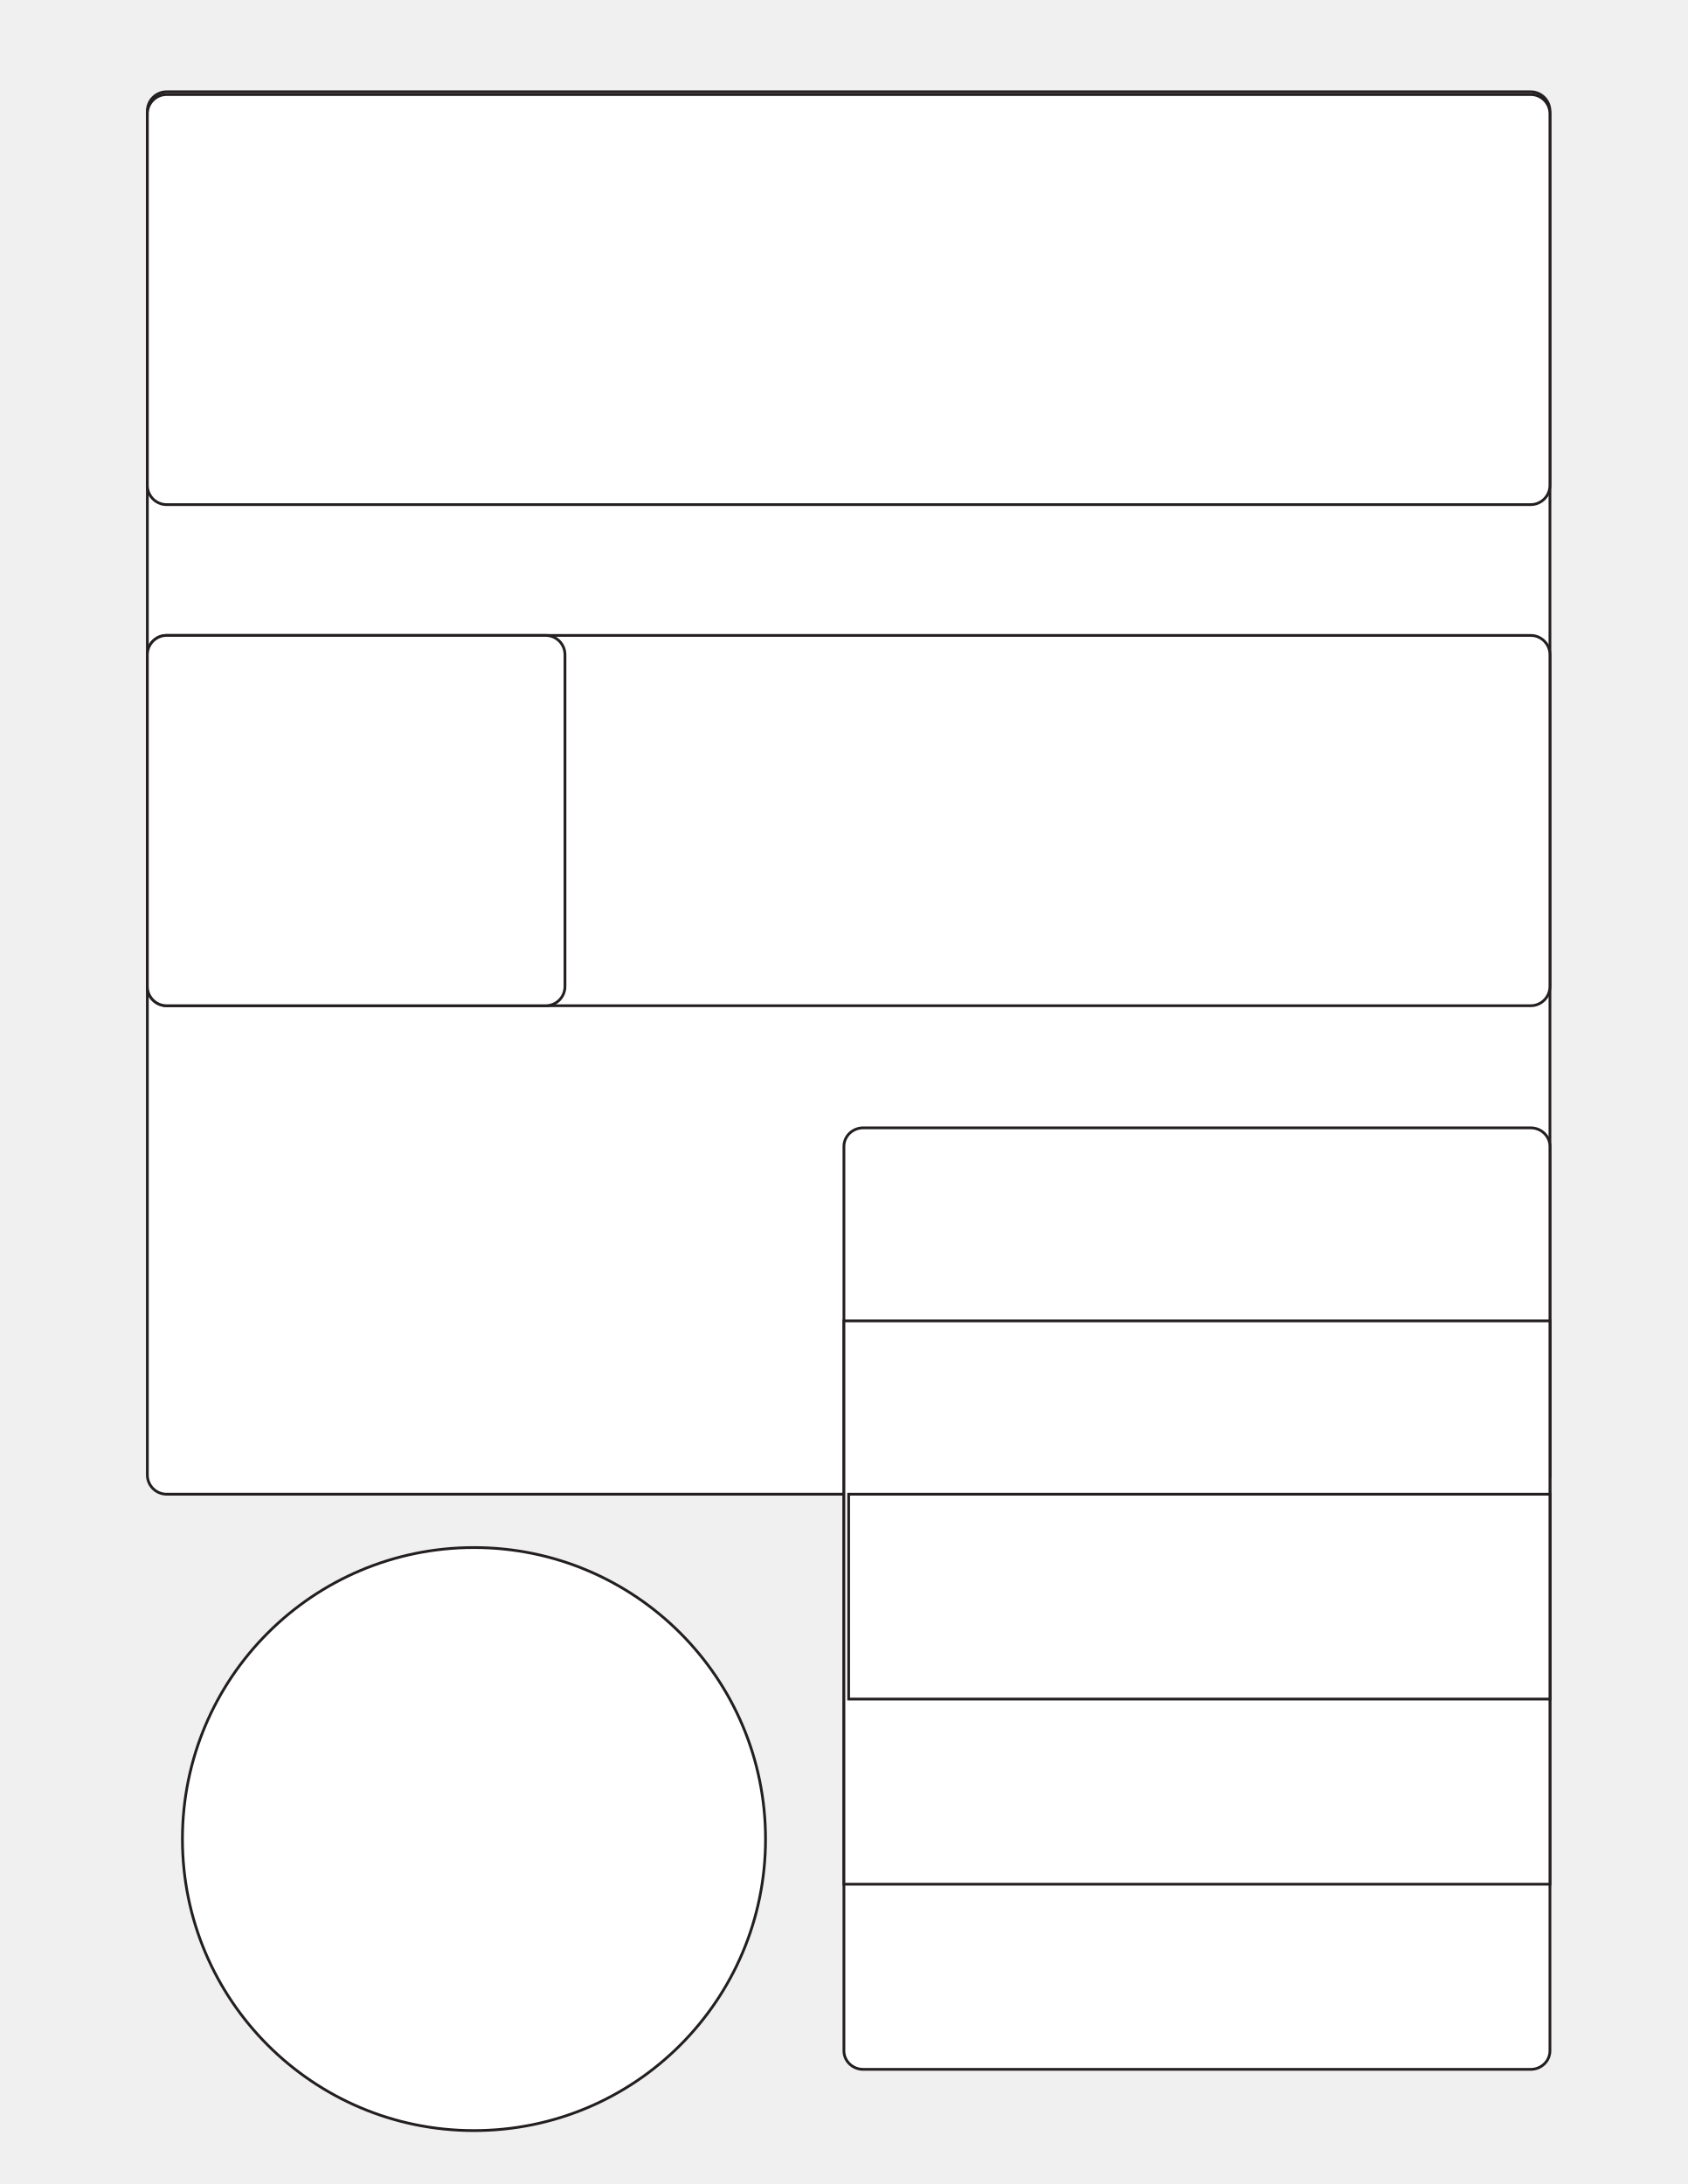
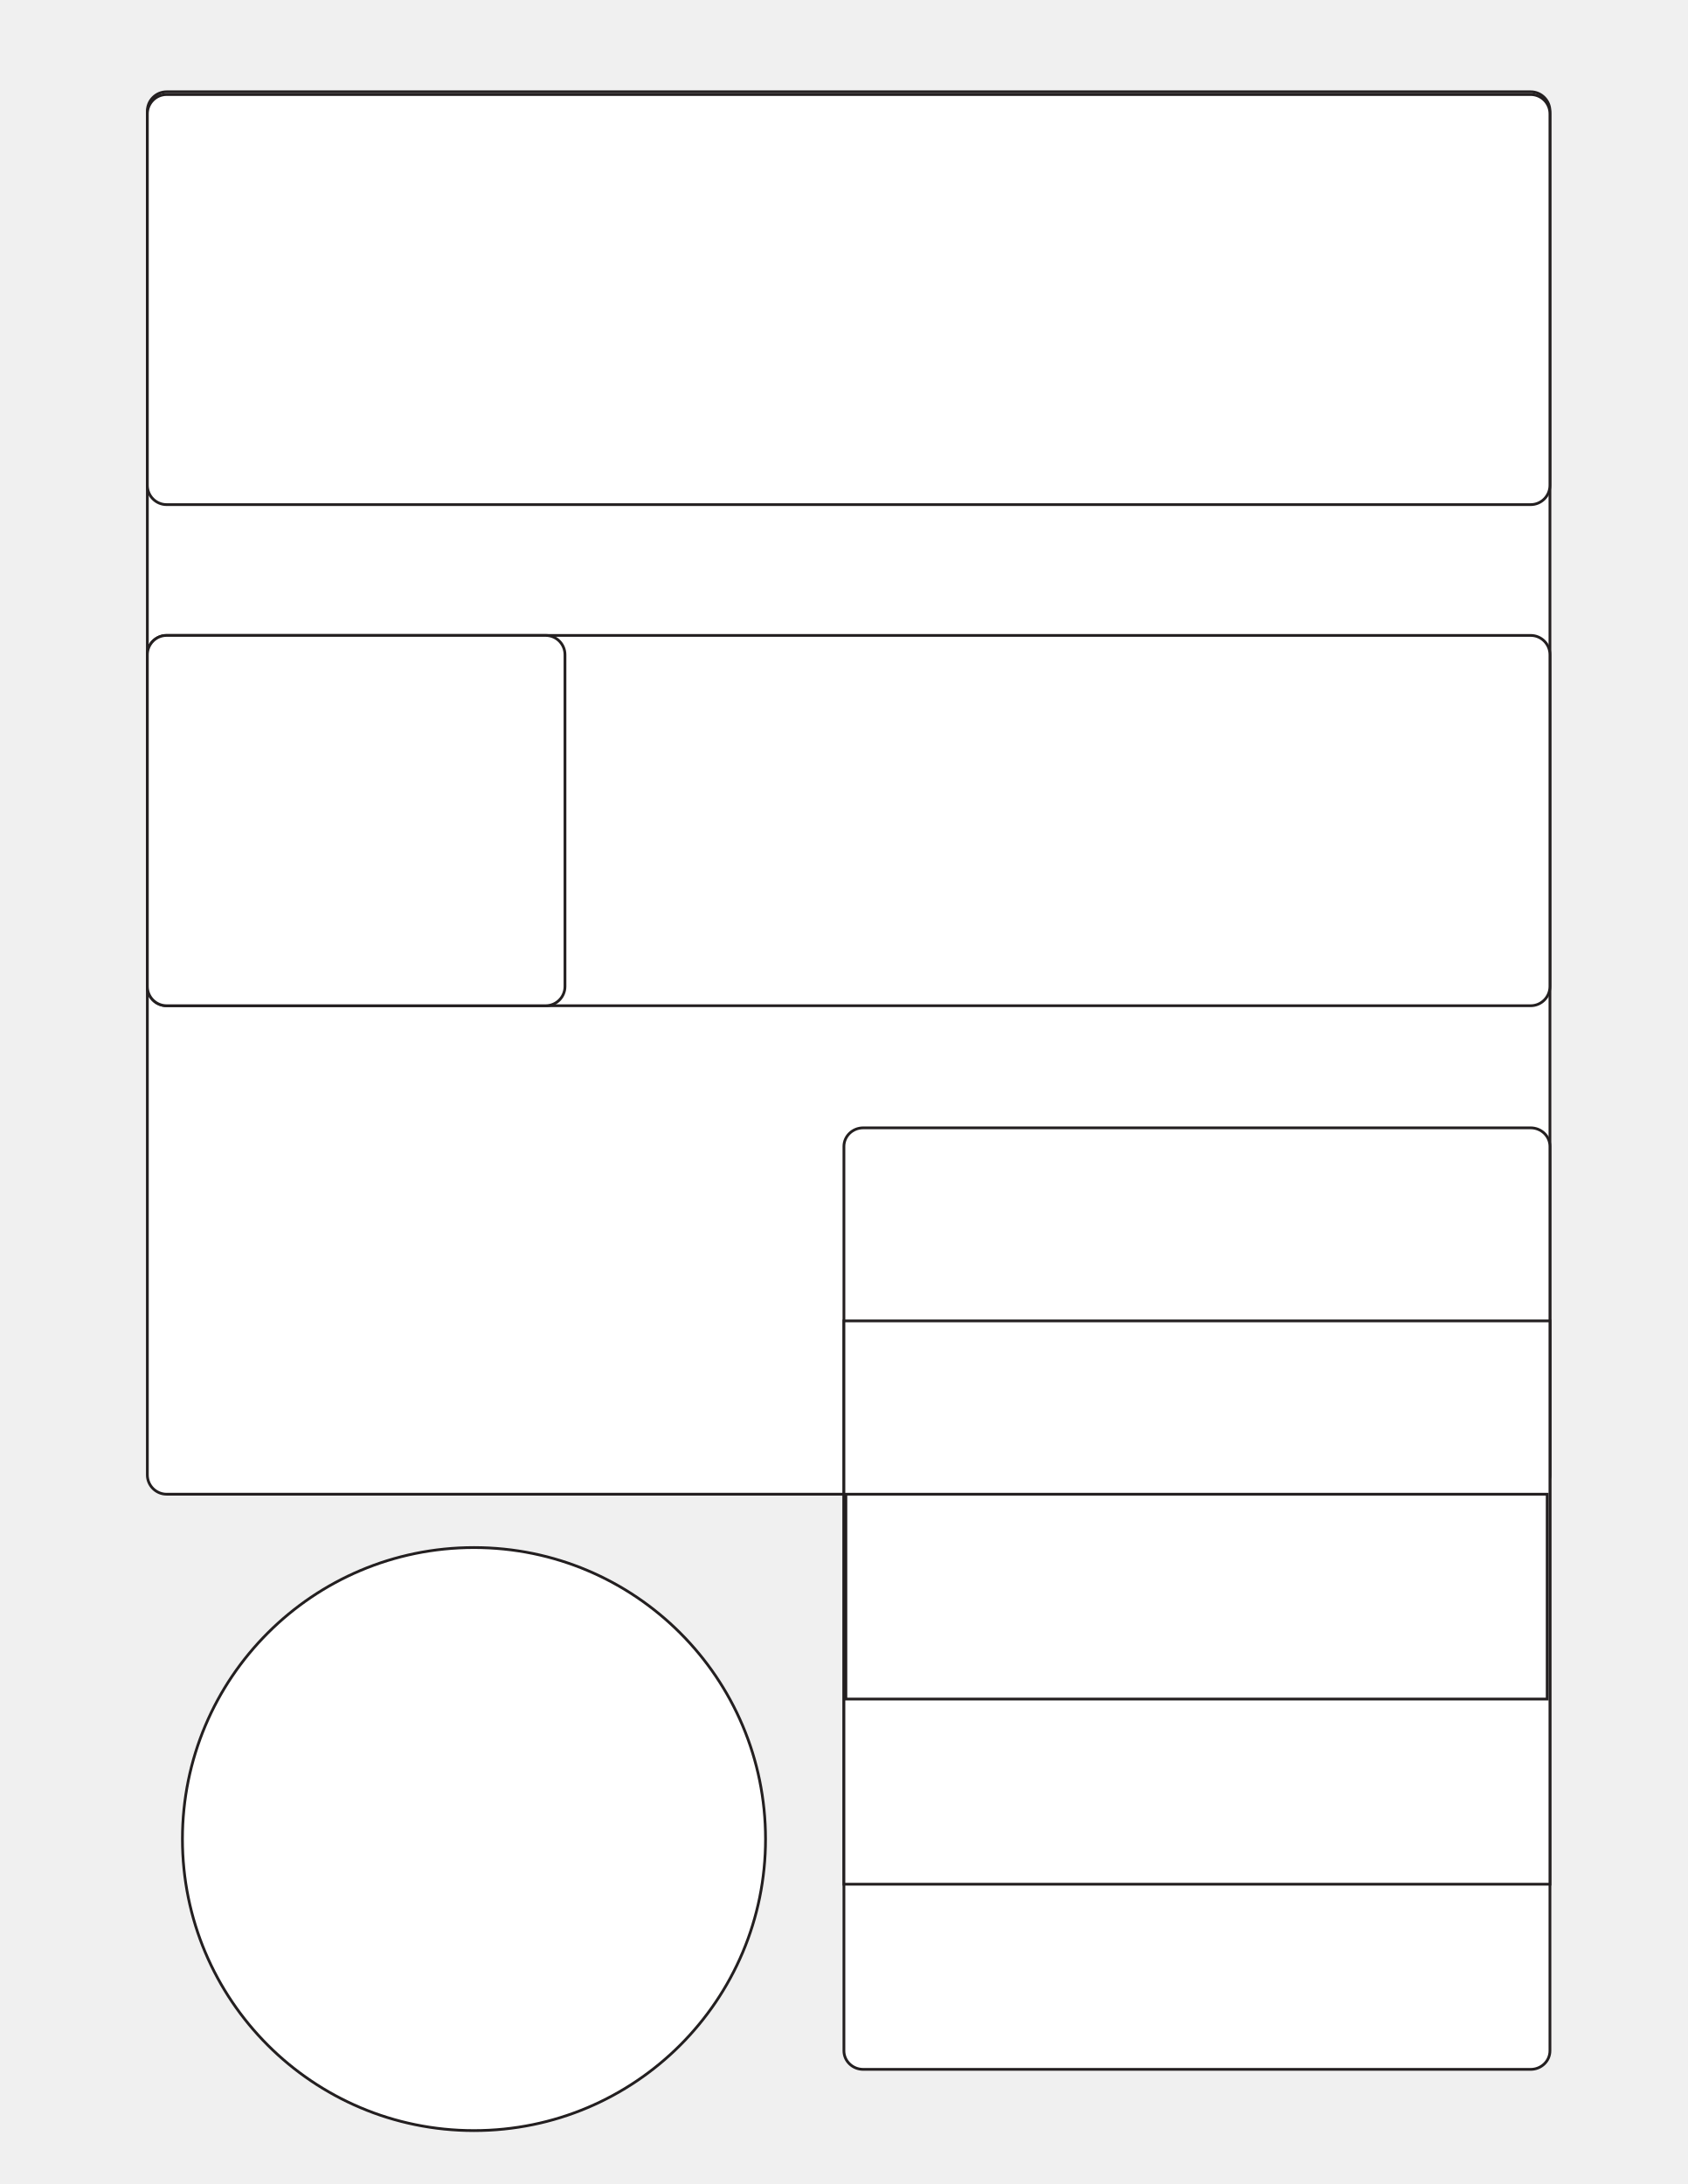
<svg xmlns="http://www.w3.org/2000/svg" version="1.1" id="Layer_1" x="0px" y="0px" width="612px" height="792px" viewBox="0 0 612 792" enable-background="new 0 0 612 792" xml:space="preserve">
-   <path fill="#FFFFFF" stroke="#231F20" stroke-miterlimit="10" d="M562,534.857c0,3.865-3.134,7-7,7H60.429c-3.866,0-7-3.135-7-7  V40.286c0-3.866,3.134-7,7-7H555c3.866,0,7,3.134,7,7V534.857z" />
+   <path fill="#FFFFFF" stroke="#231F20" stroke-miterlimit="10" d="M562,534.857c0,3.864-3.134,7-7,7H60.429c-3.866,0-7-3.136-7-7  V40.286c0-3.866,3.134-7,7-7H555c3.866,0,7,3.134,7,7V534.857z" />
  <path fill="#FFFFFF" stroke="#231F20" stroke-miterlimit="10" d="M562,175.994c0,3.866-3.134,7-7,7H60.429c-3.866,0-7-3.134-7-7  V41.28c0-3.866,3.134-7,7-7H555c3.866,0,7,3.134,7,7V175.994z" />
-   <path fill="#FFFFFF" stroke="#231F20" stroke-miterlimit="10" d="M562,743.686c0,3.725-3.134,6.743-7,6.743H313  c-3.866,0-7-3.019-7-6.743V415.743c0-3.725,3.134-6.743,7-6.743h242c3.866,0,7,3.019,7,6.743V743.686z" />
+   <path fill="#FFFFFF" stroke="#231F20" stroke-miterlimit="10" d="M562,743.686c0,3.726-3.134,6.743-7,6.743H313  c-3.866,0-7-3.019-7-6.743V415.743c0-3.726,3.134-6.743,7-6.743h242c3.866,0,7,3.019,7,6.743V743.686z" />
  <rect x="306" y="479" fill="#FFFFFF" stroke="#231F20" stroke-miterlimit="10" width="256" height="204.285" />
-   <rect x="307.715" y="541.857" fill="#FFFFFF" stroke="#231F20" stroke-miterlimit="10" width="254.285" height="74.285" />
+   <rect x="306.714" y="541.857" fill="#FFFFFF" stroke="#231F20" stroke-miterlimit="10" width="254.285" height="74.284" />
  <circle fill="#FFFFFF" stroke="#231F20" stroke-miterlimit="10" cx="171.864" cy="666.917" r="105.714" />
  <path fill="#FFFFFF" stroke="#231F20" stroke-miterlimit="10" d="M562,357.714c0,3.866-3.134,7-7,7H60.429c-3.866,0-7-3.134-7-7  V237.428c0-3.866,3.134-7,7-7H555c3.866,0,7,3.134,7,7V357.714z" />
  <path fill="#FFFFFF" stroke="#231F20" stroke-miterlimit="10" d="M204.857,357.714c0,3.866-3.134,7-7,7H60.429c-3.866,0-7-3.134-7-7  V237.428c0-3.866,3.134-7,7-7h137.428c3.866,0,7,3.134,7,7V357.714z" />
</svg>
